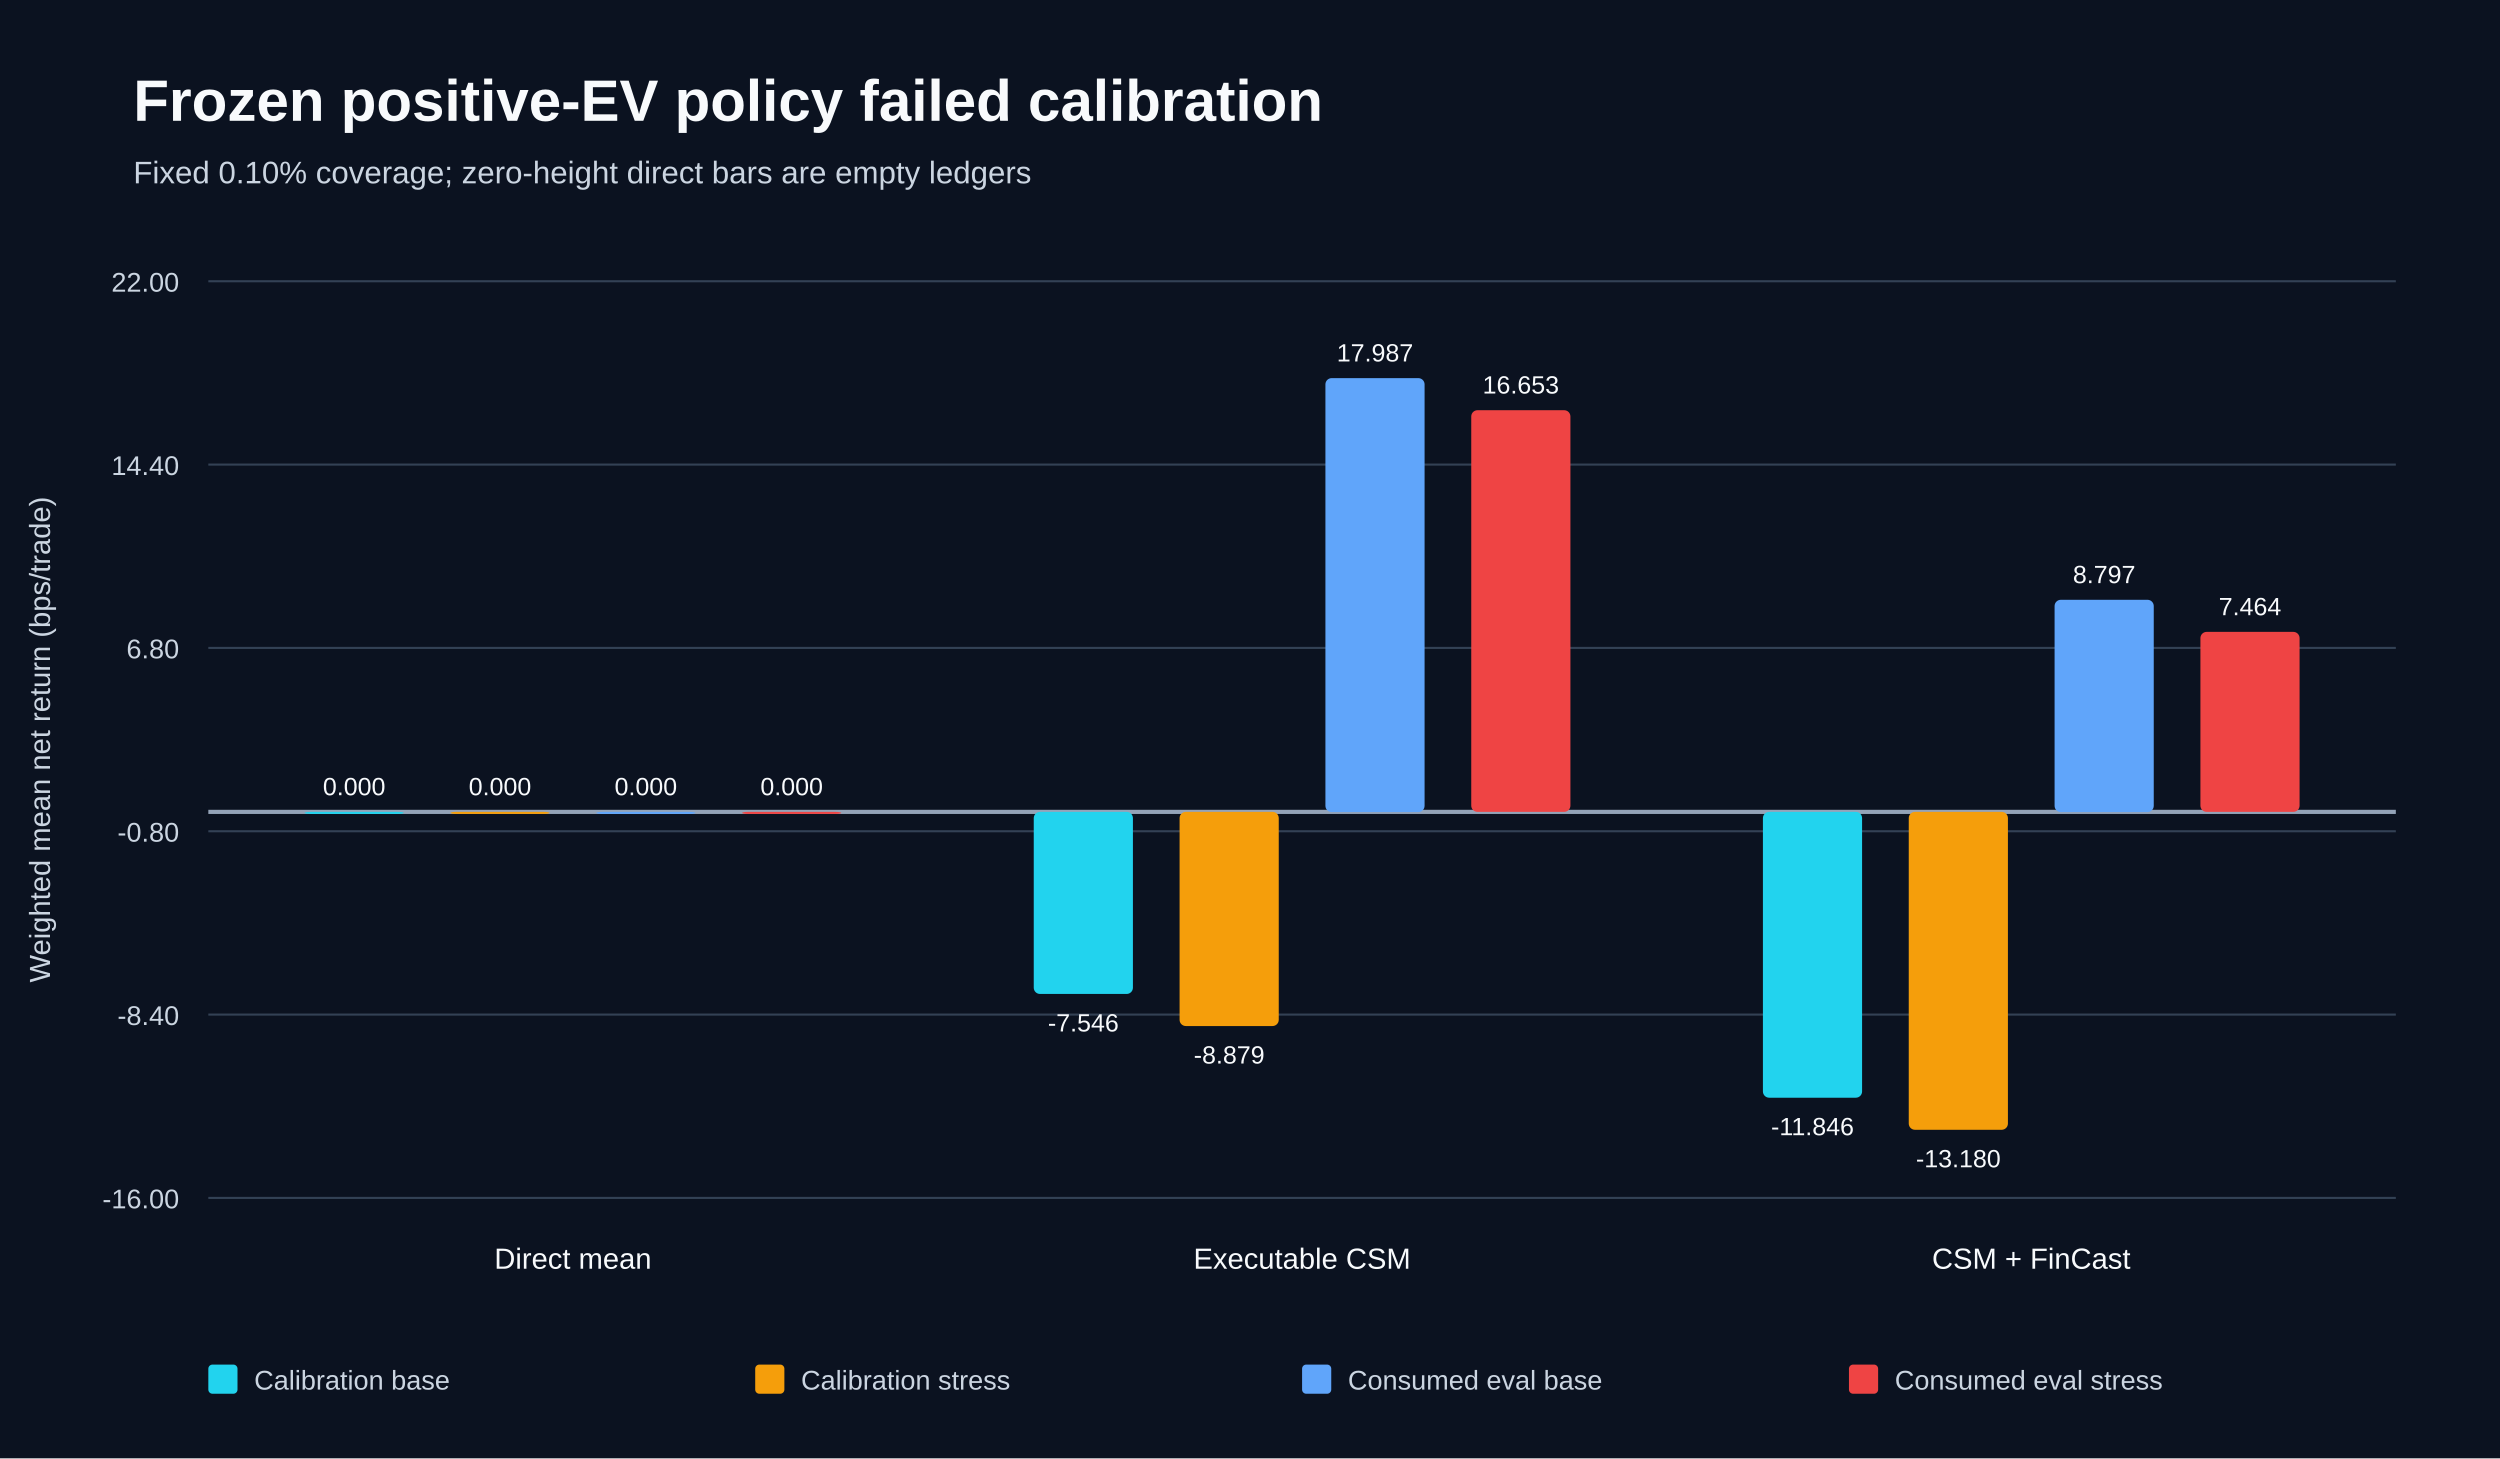
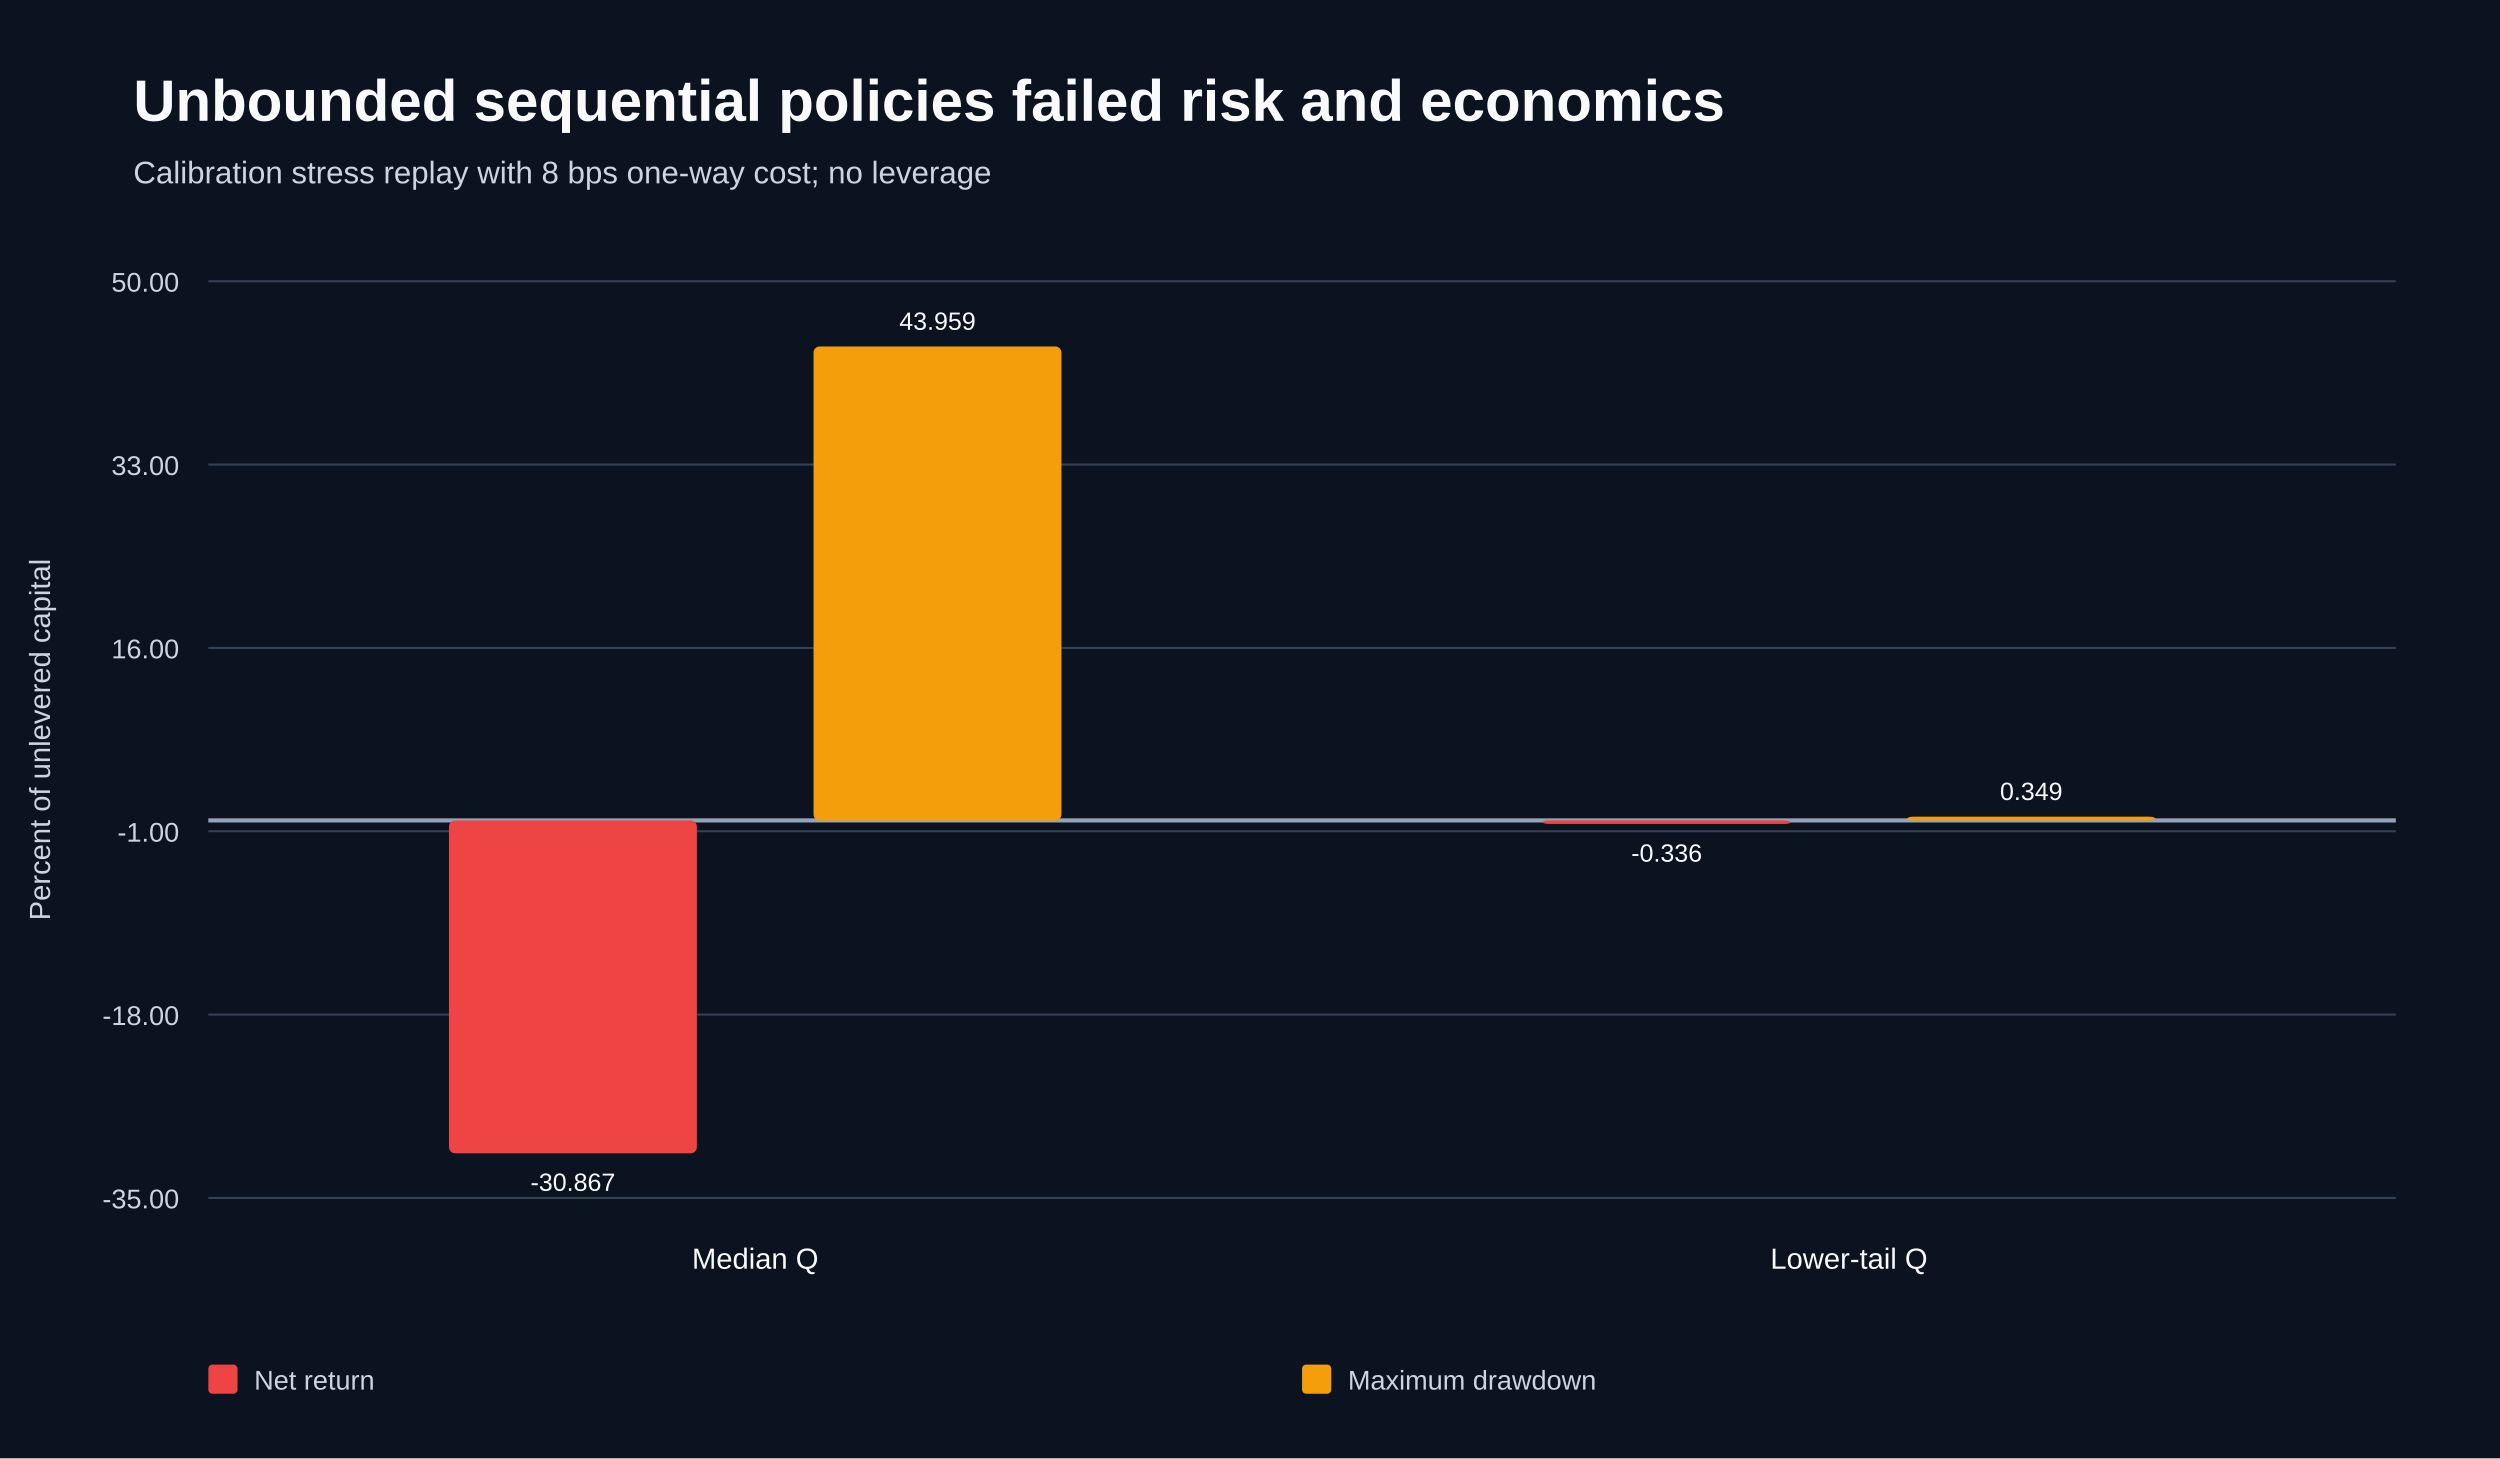
<svg xmlns="http://www.w3.org/2000/svg" width="1200" height="700" viewBox="0 0 1200 700" role="img">
  <rect width="1200" height="700" fill="#0b1220" />
-   <text x="64" y="58" fill="#f8fafc" font-family="Segoe UI,Arial,sans-serif" font-size="28" font-weight="700">Frozen positive-EV policy failed calibration</text>
-   <text x="64" y="88" fill="#cbd5e1" font-family="Segoe UI,Arial,sans-serif" font-size="15">Fixed 0.10% coverage; zero-height direct bars are empty ledgers</text>
+   <text x="64" y="58" fill="#f8fafc" font-family="Segoe UI,Arial,sans-serif" font-size="28" font-weight="700">Unbounded sequential policies failed risk and economics</text>
+   <text x="64" y="88" fill="#cbd5e1" font-family="Segoe UI,Arial,sans-serif" font-size="15">Calibration stress replay with 8 bps one-way cost; no leverage</text>
  <line x1="100" y1="575.0" x2="1150" y2="575.0" stroke="#334155" stroke-width="1" />
-   <text x="86" y="580.0" text-anchor="end" fill="#cbd5e1" font-family="Segoe UI,Arial,sans-serif" font-size="13">-16.00</text>
+   <text x="86" y="580.0" text-anchor="end" fill="#cbd5e1" font-family="Segoe UI,Arial,sans-serif" font-size="13">-35.00</text>
  <line x1="100" y1="487.0" x2="1150" y2="487.0" stroke="#334155" stroke-width="1" />
-   <text x="86" y="492.0" text-anchor="end" fill="#cbd5e1" font-family="Segoe UI,Arial,sans-serif" font-size="13">-8.40</text>
+   <text x="86" y="492.0" text-anchor="end" fill="#cbd5e1" font-family="Segoe UI,Arial,sans-serif" font-size="13">-18.00</text>
  <line x1="100" y1="399.0" x2="1150" y2="399.0" stroke="#334155" stroke-width="1" />
-   <text x="86" y="404.0" text-anchor="end" fill="#cbd5e1" font-family="Segoe UI,Arial,sans-serif" font-size="13">-0.80</text>
+   <text x="86" y="404.0" text-anchor="end" fill="#cbd5e1" font-family="Segoe UI,Arial,sans-serif" font-size="13">-1.00</text>
  <line x1="100" y1="311.0" x2="1150" y2="311.0" stroke="#334155" stroke-width="1" />
-   <text x="86" y="316.0" text-anchor="end" fill="#cbd5e1" font-family="Segoe UI,Arial,sans-serif" font-size="13">6.80</text>
+   <text x="86" y="316.0" text-anchor="end" fill="#cbd5e1" font-family="Segoe UI,Arial,sans-serif" font-size="13">16.00</text>
  <line x1="100" y1="223.0" x2="1150" y2="223.0" stroke="#334155" stroke-width="1" />
-   <text x="86" y="228.0" text-anchor="end" fill="#cbd5e1" font-family="Segoe UI,Arial,sans-serif" font-size="13">14.40</text>
+   <text x="86" y="228.0" text-anchor="end" fill="#cbd5e1" font-family="Segoe UI,Arial,sans-serif" font-size="13">33.00</text>
  <line x1="100" y1="135.0" x2="1150" y2="135.0" stroke="#334155" stroke-width="1" />
-   <text x="86" y="140.0" text-anchor="end" fill="#cbd5e1" font-family="Segoe UI,Arial,sans-serif" font-size="13">22.00</text>
-   <line x1="100" y1="389.7" x2="1150" y2="389.7" stroke="#94a3b8" stroke-width="2" />
-   <rect x="146.2" y="389.7" width="47.6" height="1.0" rx="3" fill="#22d3ee" />
-   <text x="170.0" y="381.7" text-anchor="middle" fill="#f8fafc" font-family="Segoe UI,Arial,sans-serif" font-size="12">0.000</text>
-   <rect x="216.2" y="389.7" width="47.6" height="1.0" rx="3" fill="#f59e0b" />
-   <text x="240.0" y="381.7" text-anchor="middle" fill="#f8fafc" font-family="Segoe UI,Arial,sans-serif" font-size="12">0.000</text>
-   <rect x="286.2" y="389.7" width="47.6" height="1.0" rx="3" fill="#60a5fa" />
-   <text x="310.0" y="381.7" text-anchor="middle" fill="#f8fafc" font-family="Segoe UI,Arial,sans-serif" font-size="12">0.000</text>
-   <rect x="356.2" y="389.7" width="47.6" height="1.0" rx="3" fill="#ef4444" />
-   <text x="380.0" y="381.7" text-anchor="middle" fill="#f8fafc" font-family="Segoe UI,Arial,sans-serif" font-size="12">0.000</text>
-   <text x="275.0" y="609" text-anchor="middle" fill="#f8fafc" font-family="Segoe UI,Arial,sans-serif" font-size="14">Direct mean</text>
-   <rect x="496.2" y="389.7" width="47.6" height="87.4" rx="3" fill="#22d3ee" />
-   <text x="520.0" y="495.1" text-anchor="middle" fill="#f8fafc" font-family="Segoe UI,Arial,sans-serif" font-size="12">-7.546</text>
-   <rect x="566.2" y="389.7" width="47.6" height="102.8" rx="3" fill="#f59e0b" />
-   <text x="590.0" y="510.5" text-anchor="middle" fill="#f8fafc" font-family="Segoe UI,Arial,sans-serif" font-size="12">-8.879</text>
-   <rect x="636.2" y="181.5" width="47.6" height="208.3" rx="3" fill="#60a5fa" />
-   <text x="660.0" y="173.5" text-anchor="middle" fill="#f8fafc" font-family="Segoe UI,Arial,sans-serif" font-size="12">17.987</text>
-   <rect x="706.2" y="196.9" width="47.6" height="192.8" rx="3" fill="#ef4444" />
-   <text x="730.0" y="188.9" text-anchor="middle" fill="#f8fafc" font-family="Segoe UI,Arial,sans-serif" font-size="12">16.653</text>
-   <text x="625.0" y="609" text-anchor="middle" fill="#f8fafc" font-family="Segoe UI,Arial,sans-serif" font-size="14">Executable CSM</text>
-   <rect x="846.2" y="389.7" width="47.6" height="137.2" rx="3" fill="#22d3ee" />
-   <text x="870.0" y="544.9" text-anchor="middle" fill="#f8fafc" font-family="Segoe UI,Arial,sans-serif" font-size="12">-11.846</text>
-   <rect x="916.2" y="389.7" width="47.6" height="152.6" rx="3" fill="#f59e0b" />
-   <text x="940.0" y="560.3" text-anchor="middle" fill="#f8fafc" font-family="Segoe UI,Arial,sans-serif" font-size="12">-13.180</text>
-   <rect x="986.2" y="287.9" width="47.6" height="101.9" rx="3" fill="#60a5fa" />
-   <text x="1010.0" y="279.9" text-anchor="middle" fill="#f8fafc" font-family="Segoe UI,Arial,sans-serif" font-size="12">8.797</text>
-   <rect x="1056.2" y="303.3" width="47.6" height="86.4" rx="3" fill="#ef4444" />
-   <text x="1080.0" y="295.3" text-anchor="middle" fill="#f8fafc" font-family="Segoe UI,Arial,sans-serif" font-size="12">7.464</text>
-   <text x="975.0" y="609" text-anchor="middle" fill="#f8fafc" font-family="Segoe UI,Arial,sans-serif" font-size="14">CSM + FinCast</text>
-   <text transform="translate(24 355.0) rotate(-90)" text-anchor="middle" fill="#cbd5e1" font-family="Segoe UI,Arial,sans-serif" font-size="14">Weighted mean net return (bps/trade)</text>
-   <rect x="100.0" y="655" width="14" height="14" rx="2" fill="#22d3ee" />
-   <text x="122.0" y="667" fill="#cbd5e1" font-family="Segoe UI,Arial,sans-serif" font-size="13">Calibration base</text>
-   <rect x="362.5" y="655" width="14" height="14" rx="2" fill="#f59e0b" />
-   <text x="384.5" y="667" fill="#cbd5e1" font-family="Segoe UI,Arial,sans-serif" font-size="13">Calibration stress</text>
-   <rect x="625.0" y="655" width="14" height="14" rx="2" fill="#60a5fa" />
-   <text x="647.0" y="667" fill="#cbd5e1" font-family="Segoe UI,Arial,sans-serif" font-size="13">Consumed eval base</text>
-   <rect x="887.5" y="655" width="14" height="14" rx="2" fill="#ef4444" />
-   <text x="909.5" y="667" fill="#cbd5e1" font-family="Segoe UI,Arial,sans-serif" font-size="13">Consumed eval stress</text>
+   <text x="86" y="140.0" text-anchor="end" fill="#cbd5e1" font-family="Segoe UI,Arial,sans-serif" font-size="13">50.00</text>
+   <line x1="100" y1="393.8" x2="1150" y2="393.8" stroke="#94a3b8" stroke-width="2" />
+   <rect x="215.5" y="393.8" width="119.0" height="159.8" rx="3" fill="#ef4444" />
+   <text x="275.0" y="571.6" text-anchor="middle" fill="#f8fafc" font-family="Segoe UI,Arial,sans-serif" font-size="12">-30.867</text>
+   <rect x="390.5" y="166.3" width="119.0" height="227.6" rx="3" fill="#f59e0b" />
+   <text x="450.0" y="158.3" text-anchor="middle" fill="#f8fafc" font-family="Segoe UI,Arial,sans-serif" font-size="12">43.959</text>
+   <text x="362.5" y="609" text-anchor="middle" fill="#f8fafc" font-family="Segoe UI,Arial,sans-serif" font-size="14">Median Q</text>
+   <rect x="740.5" y="393.8" width="119.0" height="1.7" rx="3" fill="#ef4444" />
+   <text x="800.0" y="413.6" text-anchor="middle" fill="#f8fafc" font-family="Segoe UI,Arial,sans-serif" font-size="12">-0.336</text>
+   <rect x="915.5" y="392.0" width="119.0" height="1.8" rx="3" fill="#f59e0b" />
+   <text x="975.0" y="384.0" text-anchor="middle" fill="#f8fafc" font-family="Segoe UI,Arial,sans-serif" font-size="12">0.349</text>
+   <text x="887.5" y="609" text-anchor="middle" fill="#f8fafc" font-family="Segoe UI,Arial,sans-serif" font-size="14">Lower-tail Q</text>
+   <text transform="translate(24 355.0) rotate(-90)" text-anchor="middle" fill="#cbd5e1" font-family="Segoe UI,Arial,sans-serif" font-size="14">Percent of unlevered capital</text>
+   <rect x="100.0" y="655" width="14" height="14" rx="2" fill="#ef4444" />
+   <text x="122.0" y="667" fill="#cbd5e1" font-family="Segoe UI,Arial,sans-serif" font-size="13">Net return</text>
+   <rect x="625.0" y="655" width="14" height="14" rx="2" fill="#f59e0b" />
+   <text x="647.0" y="667" fill="#cbd5e1" font-family="Segoe UI,Arial,sans-serif" font-size="13">Maximum drawdown</text>
</svg>
